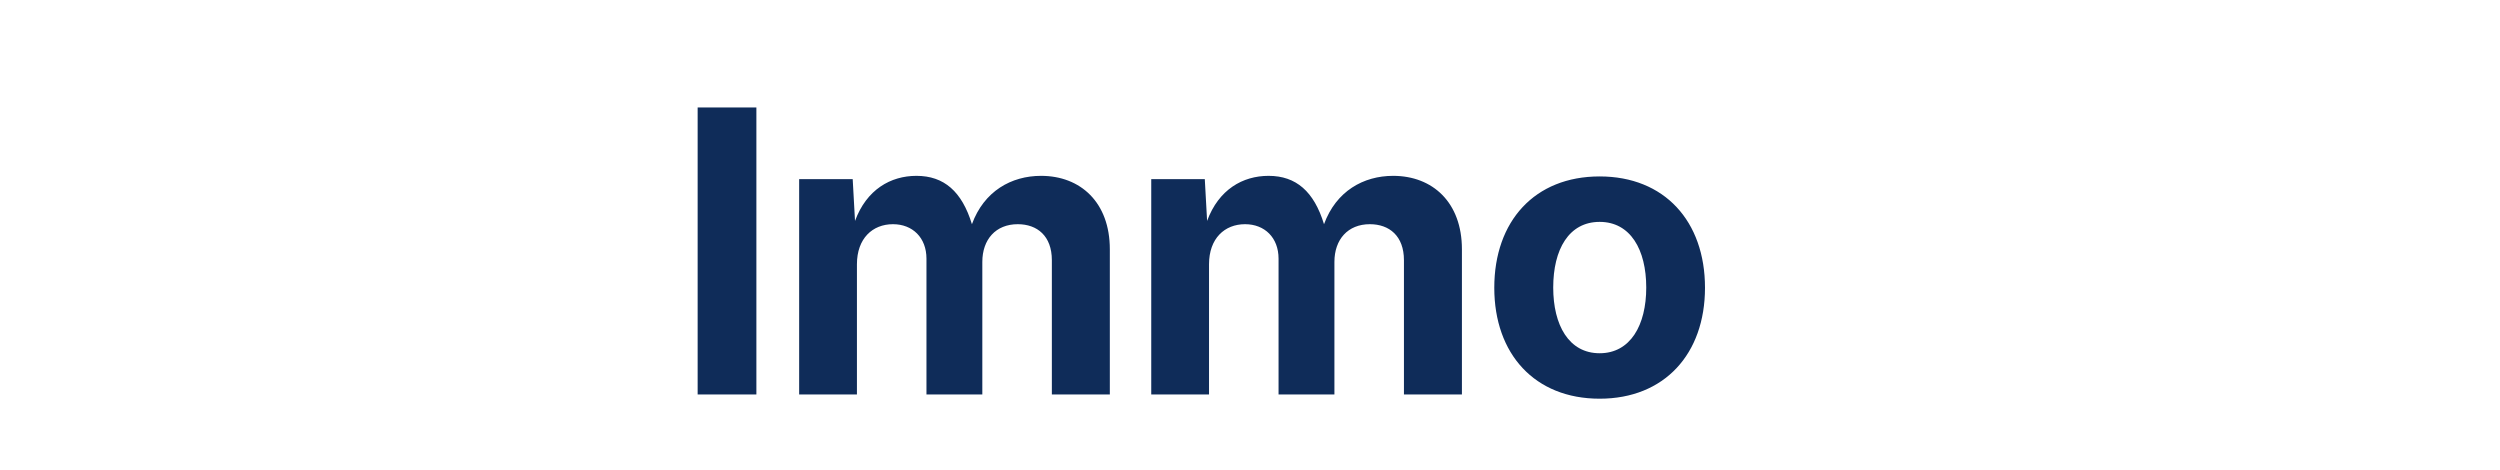
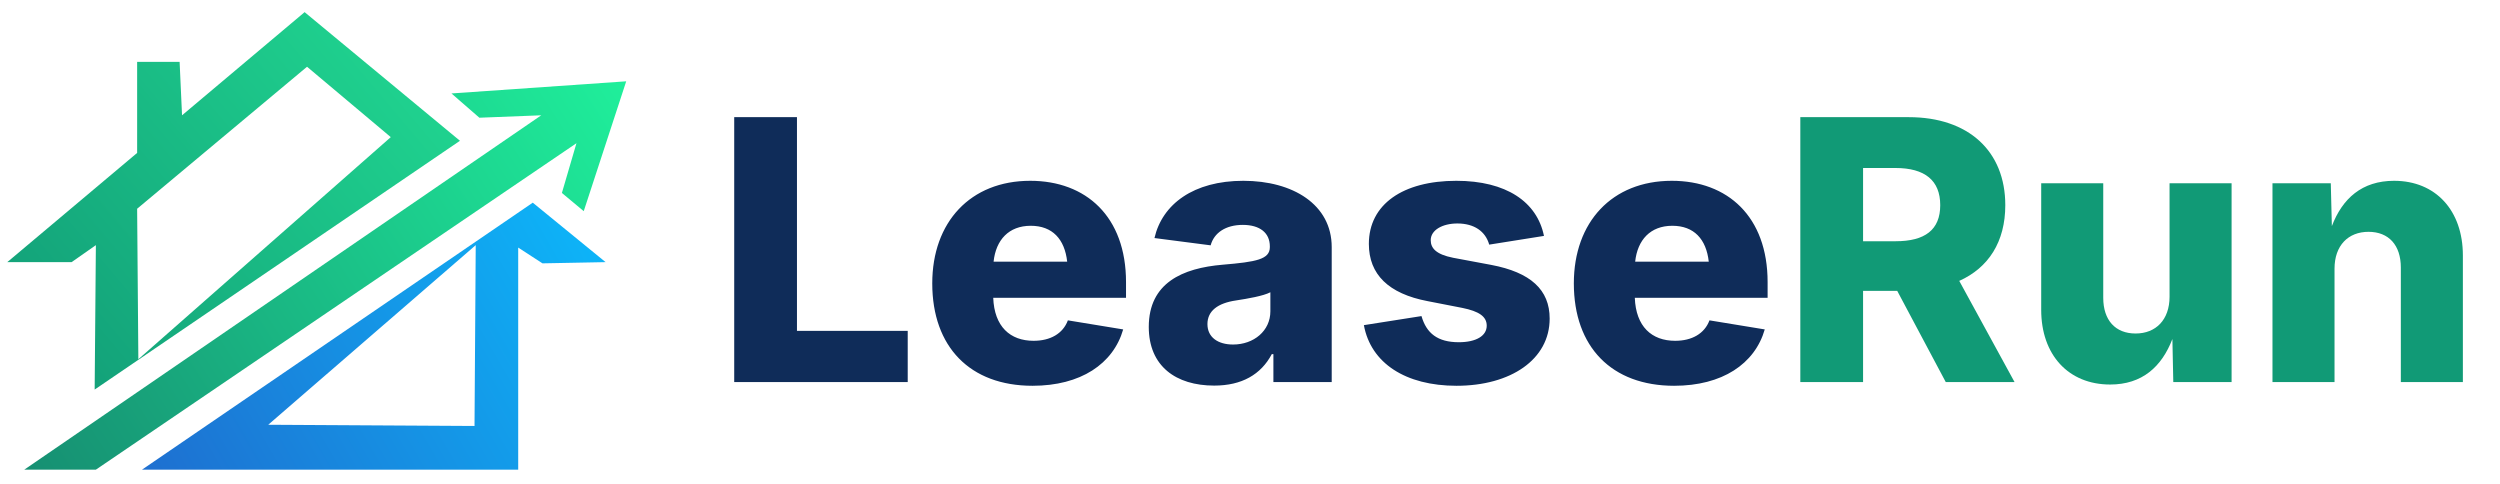
- <svg xmlns="http://www.w3.org/2000/svg" viewBox="-2 -2 469 88" role="img" aria-label="LeaseRun">
+ <svg xmlns="http://www.w3.org/2000/svg" viewBox="-6 -6 2060 398" role="img" aria-label="LeaseRun">
  <defs>
-     <linearGradient id="lr-g" gradientUnits="userSpaceOnUse" x1="0" y1="84" x2="100" y2="0">
-       <stop offset="0" stop-color="#0F2C59" />
-       <stop offset="0.55" stop-color="#0284C7" />
-       <stop offset="1" stop-color="#38BDF8" />
+     <linearGradient id="lr-h" gradientUnits="userSpaceOnUse" x1="0" y1="320" x2="380" y2="0">
+       <stop offset="0" stop-color="#119A76" />
+       <stop offset="1" stop-color="#22DC93" />
    </linearGradient>
-     <linearGradient id="lr-t" gradientUnits="userSpaceOnUse" x1="319" y1="0" x2="461" y2="0">
-       <stop offset="0" stop-color="#0284C7" />
-       <stop offset="1" stop-color="#38BDF8" />
+     <linearGradient id="lr-a" gradientUnits="userSpaceOnUse" x1="14" y1="381" x2="510" y2="61">
+       <stop offset="0" stop-color="#168F72" />
+       <stop offset="1" stop-color="#1FEF9B" />
+     </linearGradient>
+     <linearGradient id="lr-b" gradientUnits="userSpaceOnUse" x1="111" y1="381" x2="493" y2="160">
+       <stop offset="0" stop-color="#1E6FD0" />
+       <stop offset="1" stop-color="#0CB8FA" />
+     </linearGradient>
+     <linearGradient id="lr-t" gradientUnits="userSpaceOnUse" x1="1460" y1="0" x2="2048" y2="0">
+       <stop offset="0" stop-color="#119A76" />
+       <stop offset="1" stop-color="#16C08A" />
    </linearGradient>
  </defs>
-   <g fill="url(#ia-g)">
-     <polygon points="50,8.3 63.1,19.4 62.6,22.5 49,34 45.2,31.1 5.3,68.9 2.5,70 3.1,51.7" />
-     <polygon points="98.8,0.7 93.4,37.3 83.6,29.8 50.8,62.3 43.7,57.9 17.2,82.6 0.2,82.6 42.2,38.4 50.3,40.1 69.6,19.5 64.6,8.1" />
-     <polygon points="82.3,37.6 99.5,53.6 99.6,84 88.6,83.6 62.5,57" />
+   <path fill="url(#lr-h)" fill-rule="evenodd" d="M373,110 L245,4 L144,89 L142,45 L107,45 L107,120 L0,210 L53,210 L73,196 L72,315Z M247,49 L316,107 L108,290 L107,166Z" />
+   <path fill="url(#lr-a)" d="M510,61 L366,71 L389,91 L440,89 L14,381 L73,381 L469,112 L457,153 L475,168Z" />
+   <path fill="url(#lr-b)" fill-rule="evenodd" d="M493,210 L433,161 L111,381 L421,381 L421,198 L441,211Z M386,196 L385,345 L215,344Z" />
+   <g transform="translate(582.0 308.8)">
+     <path fill="#0F2C59" d="M16.99 0H159.96V-42.19H68.7V-218.26H16.99Z M262.79 3.08C302.49 3.08 329.3 -14.94 337.5 -43.36L291.94 -50.83C287.84 -39.84 277.44 -33.98 263.67 -33.98C244.34 -33.98 231.3 -45.7 230.42 -69.43H339.84V-82.32C339.84 -136.38 306.88 -165.82 260.89 -165.82C211.67 -165.82 180.18 -131.84 180.18 -81.3C180.18 -28.86 211.38 3.08 262.79 3.08ZM230.71 -99.17C232.62 -117.19 243.31 -128.76 261.33 -128.76C279.2 -128.76 289.31 -117.77 291.36 -99.17Z M412.5 2.93C435.21 2.93 451.03 -6.15 459.96 -23H461.28V0H509.33V-111.18C509.33 -146.34 477.25 -165.82 436.52 -165.82C395.51 -165.82 369.73 -146.63 363.28 -118.65L409.57 -112.65C412.35 -122.9 421.88 -129.49 436.08 -129.49C450 -129.49 458.35 -123.05 458.35 -111.77V-111.18C458.35 -101.07 447.22 -99.02 419.53 -96.68C386.43 -93.9 358.59 -81.74 358.59 -45.41C358.59 -13.04 381.01 2.93 412.5 2.93ZM428.03 -30.91C415.72 -30.91 406.93 -36.77 406.93 -47.75C406.93 -58.59 415.43 -65.04 430.52 -67.24C440.04 -68.7 452.93 -70.9 458.79 -73.97V-58.3C458.79 -42.19 445.17 -30.91 428.03 -30.91Z M612.16 3.08C656.84 3.08 688.92 -18.6 688.92 -52.29C688.92 -76.03 673.24 -90.38 640.72 -96.53L609.38 -102.39C595.31 -105.18 590.92 -110.3 590.92 -116.89C590.92 -125.24 600.59 -130.66 612.89 -130.66C626.66 -130.66 636.04 -124.22 639.11 -113.23L684.23 -120.41C678.52 -148.54 653.03 -165.82 612.01 -165.82C568.07 -165.82 539.94 -146.48 539.94 -113.82C539.94 -88.77 556.05 -72.8 588.43 -66.65L616.99 -61.08C630.62 -58.3 637.06 -54.05 637.06 -46.44C637.06 -38.09 628.42 -32.81 614.06 -32.81C596.63 -32.81 587.4 -40.14 583.3 -54.35L535.84 -46.88C541.55 -15.53 570.26 3.08 612.16 3.08Z M791.46 3.08C831.15 3.08 857.96 -14.94 866.16 -43.36L820.61 -50.83C816.5 -39.84 806.1 -33.98 792.33 -33.98C773 -33.98 759.96 -45.7 759.08 -69.43H868.51V-82.32C868.51 -136.38 835.55 -165.82 789.55 -165.82C740.33 -165.82 708.84 -131.84 708.84 -81.3C708.84 -28.86 740.04 3.08 791.46 3.08ZM759.38 -99.17C761.28 -117.19 771.97 -128.76 789.99 -128.76C807.86 -128.76 817.97 -117.77 820.02 -99.17Z" />
+     <g transform="translate(878.47 0)">
+       <path fill="url(#lr-t)" d="M16.99 0H68.7V-75.15H96.83L136.82 0H193.51L147.95 -83.35C172.12 -94.19 185.89 -115.58 185.89 -145.75C185.89 -190.28 155.57 -218.26 106.35 -218.26H16.99ZM68.7 -116.02V-176.37H95.36C119.68 -176.37 132.28 -166.11 132.28 -145.75C132.28 -125.39 119.68 -116.02 95.51 -116.02Z M272.31 2.05C298.68 2.05 314.79 -12.6 323.58 -35.45L324.32 0H372.36V-163.77H321.24V-70.31C321.24 -51.27 309.96 -39.99 293.26 -39.99C276.56 -39.99 266.6 -50.98 266.6 -69.43V-163.77H215.48V-59.47C215.48 -22.41 237.89 2.05 272.31 2.05Z M457.18 -93.46C457.18 -112.5 468.46 -123.78 485.16 -123.78C501.86 -123.78 511.82 -112.79 511.82 -94.34V0H562.94V-104.3C562.94 -141.36 540.53 -165.82 506.25 -165.82C479.74 -165.82 463.62 -151.17 454.98 -128.47L454.1 -163.77H406.05V0H457.18Z" />
+     </g>
  </g>
-   <path fill="#0F2C59" d="M139.898 18.162H128.878V72.0H139.898Z M147.921 72.0H158.761V47.574C158.761 42.732 161.688 40.059 165.518 40.059C169.204 40.059 171.805 42.588 171.805 46.526V72.0H182.284V47.141C182.284 42.913 184.813 40.059 188.932 40.059C192.582 40.059 195.328 42.263 195.328 46.815V72.0H206.204V44.756C206.204 35.976 200.711 30.989 193.304 30.989C187.74 30.989 182.609 33.844 180.333 40.059C178.454 33.916 175.093 30.989 169.926 30.989C165.084 30.989 160.568 33.555 158.4 39.444L157.966 31.604H147.921Z M213.974 72.0H224.813V47.574C224.813 42.732 227.74 40.059 231.57 40.059C235.256 40.059 237.857 42.588 237.857 46.526V72.0H248.336V47.141C248.336 42.913 250.865 40.059 254.984 40.059C258.634 40.059 261.38 42.263 261.38 46.815V72.0H272.256V44.756C272.256 35.976 266.764 30.989 259.356 30.989C253.792 30.989 248.661 33.844 246.385 40.059C244.506 33.916 241.145 30.989 235.978 30.989C231.137 30.989 226.62 33.555 224.452 39.444L224.019 31.604H213.974Z M298.092 72.795C310.233 72.795 317.857 64.412 317.857 51.982C317.857 39.48 310.233 31.098 298.092 31.098C285.915 31.098 278.328 39.48 278.328 51.982C278.328 64.412 285.915 72.795 298.092 72.795ZM298.092 64.268C292.311 64.268 289.384 58.992 289.384 51.946C289.384 44.792 292.311 39.625 298.092 39.625C303.873 39.625 306.836 44.828 306.836 51.946C306.836 58.992 303.873 64.268 298.092 64.268Z" />
-   <path fill="url(#ia-t)" d="M321.074 72.0H333.251L337.262 59.498H356.376L360.531 72.0H372.78L353.919 18.162H339.466ZM340.008 50.862 341.561 46.021C343.187 40.601 344.777 34.205 346.584 26.798C348.463 34.133 350.161 40.492 351.895 46.021L353.521 50.862Z M392.474 72.687C399.05 72.687 402.411 68.784 403.892 65.532H404.434V72.0H415.093V18.162H404.253V38.396H403.892C402.447 35.181 399.267 31.098 392.402 31.098C383.441 31.098 375.997 38.071 375.997 51.874C375.997 65.315 383.152 72.687 392.474 72.687ZM395.798 63.979C390.162 63.979 387.126 58.956 387.126 51.838C387.126 44.756 390.089 39.77 395.798 39.77C401.363 39.77 404.47 44.503 404.47 51.838C404.47 59.137 401.327 63.979 395.798 63.979Z M434.245 72.0H446.566L461.489 31.604H450.107L443.387 52.561C442.266 56.21 441.399 59.823 440.568 63.581C439.701 59.823 438.798 56.174 437.678 52.561L430.885 31.604H419.358Z" />
</svg>
